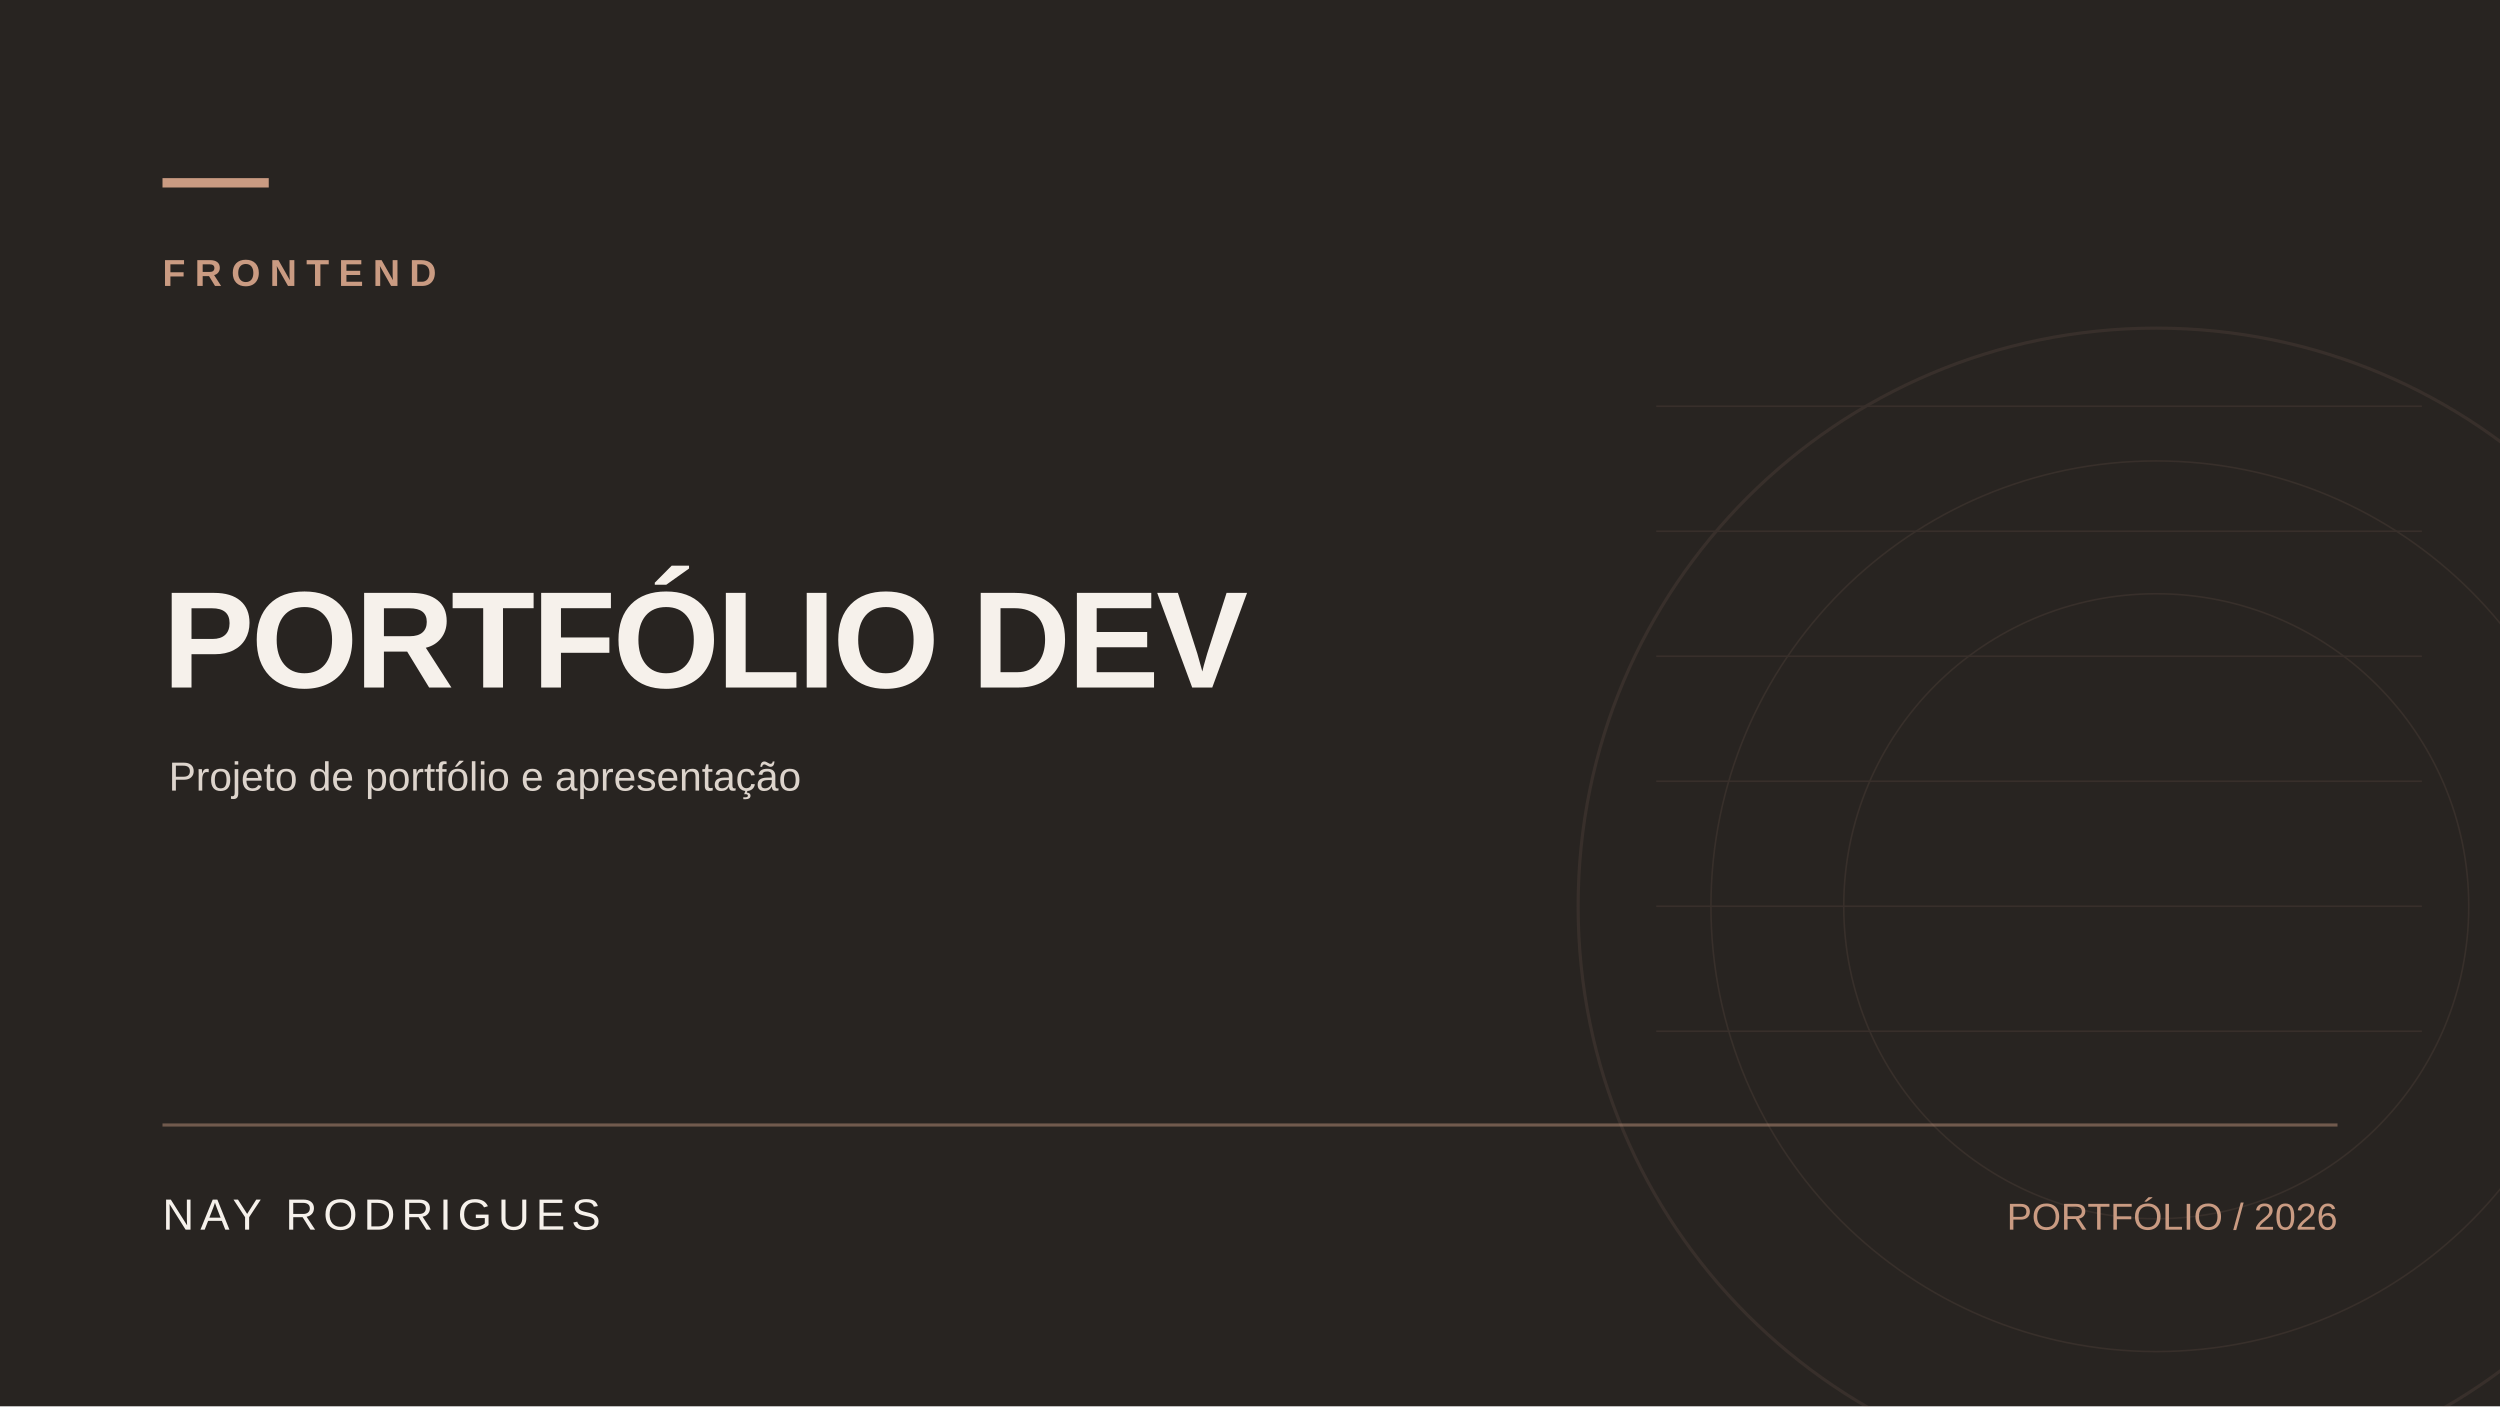
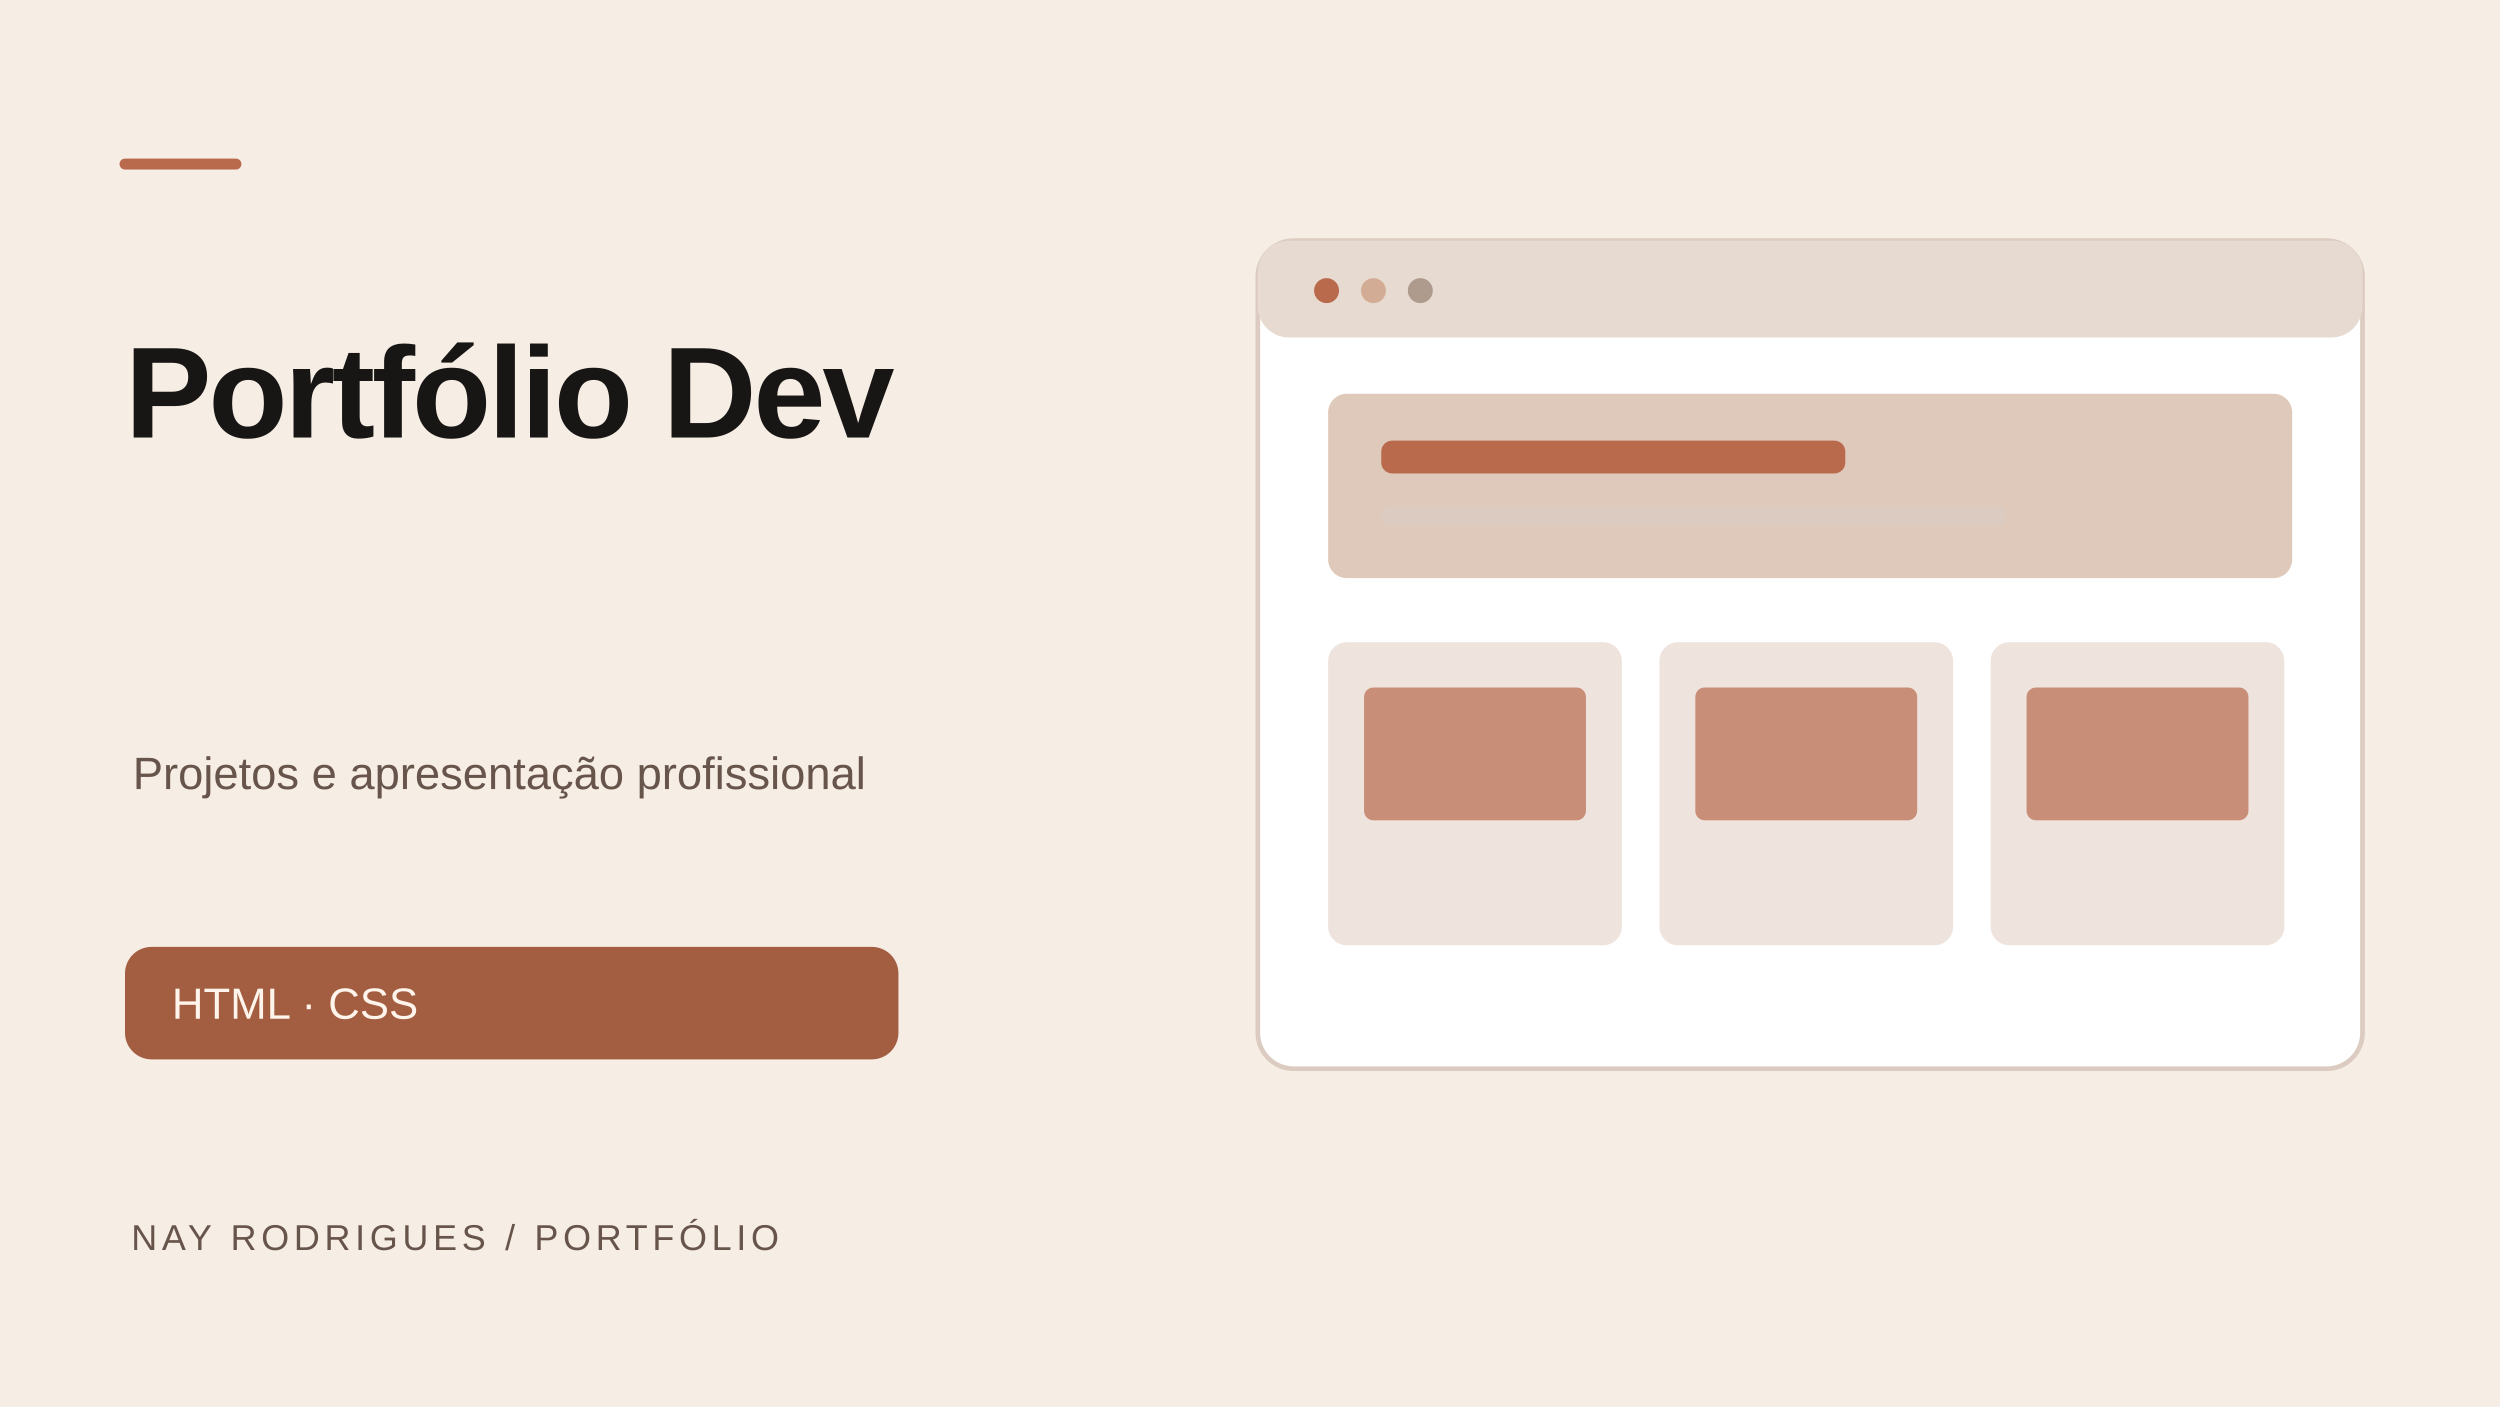
<svg xmlns="http://www.w3.org/2000/svg" width="1600" height="900" viewBox="0 0 1600 900">
-   <rect width="1600" height="900" fill="#282421" />
-   <g opacity=".1" stroke="#CA9B82" fill="none">
-     <circle cx="1380" cy="580" r="370" stroke-width="2" />
-     <circle cx="1380" cy="580" r="285" />
-     <circle cx="1380" cy="580" r="200" />
-     <path d="M1060 260 H1550 M1060 340 H1550 M1060 420 H1550 M1060 500 H1550 M1060 580 H1550 M1060 660 H1550" />
-   </g>
-   <rect x="104" y="114" width="68" height="6" fill="#CA9B82" />
-   <text x="104" y="183" fill="#CA9B82" font-family="Arial,Helvetica,sans-serif" font-size="24" font-weight="600" letter-spacing="6">FRONTEND</text>
-   <text x="104" y="440" fill="#F6F1EB" font-family="Arial,Helvetica,sans-serif" font-size="88" font-weight="700" letter-spacing="-2">PORTFÓLIO DEV</text>
-   <text x="108" y="506" fill="#DDD4CC" font-family="Arial,Helvetica,sans-serif" font-size="26">Projeto de portfólio e apresentação</text>
-   <path d="M104 720 H1496" stroke="#CA9B82" stroke-width="2" opacity=".45" />
-   <text x="104" y="787" fill="#F6F1EB" font-family="Arial,Helvetica,sans-serif" font-size="28" letter-spacing="4">NAY RODRIGUES</text>
-   <text x="1496" y="787" text-anchor="end" fill="#CA9B82" font-family="Arial,Helvetica,sans-serif" font-size="24">PORTFÓLIO / 2026</text>
+   <rect width="1600" height="900" fill="#F6EDE5" />
+   <path d="M80 105 H151" stroke="#B9694C" stroke-width="7" stroke-linecap="round" />
+   <text x="80" y="280" font-family="Arial,sans-serif" font-size="83" font-weight="700" letter-spacing="-2" fill="#181615">Portfólio Dev</text>
+   <text x="85" y="505" font-family="Arial,sans-serif" font-size="29" fill="#67544B">Projetos e apresentação profissional</text>
+   <rect x="80" y="606" width="495" height="72" rx="17" fill="#A35E41" />
+   <text x="110" y="652" font-family="Arial,sans-serif" font-size="28" fill="#FFF4EB">HTML · CSS</text>
+   <text x="84" y="800" font-size="23" letter-spacing="3" font-family="Arial,sans-serif" fill="#67544B">NAY RODRIGUES / PORTFÓLIO</text>
+   <rect x="805" y="154" width="707" height="530" rx="23" fill="#FFFFFF" stroke="#DCCBC0" stroke-width="3" />
+   <rect x="805" y="154" width="707" height="62" rx="20" fill="#E7DAD0" />
+   <circle cx="849" cy="186" r="8" fill="#B9694C" />
+   <circle cx="879" cy="186" r="8" fill="#D3AC95" />
+   <circle cx="909" cy="186" r="8" fill="#AE9B8D" />
+   <rect x="850" y="252" width="617" height="118" rx="12" fill="#DFC9BA" />
+   <rect x="884" y="282" width="297" height="21" rx="7" fill="#B9694C" />
+   <rect x="884" y="324" width="400" height="13" rx="5" fill="#DCCBC0" />
+   <rect x="850" y="411" width="188" height="194" rx="12" fill="#EFE4DD" />
+   <rect x="873" y="440" width="142" height="85" rx="6" fill="#B9694C" opacity=".7" />
+   <rect x="1062" y="411" width="188" height="194" rx="12" fill="#EFE4DD" />
+   <rect x="1085" y="440" width="142" height="85" rx="6" fill="#B9694C" opacity=".7" />
+   <rect x="1274" y="411" width="188" height="194" rx="12" fill="#EFE4DD" />
+   <rect x="1297" y="440" width="142" height="85" rx="6" fill="#B9694C" opacity=".7" />
</svg>
